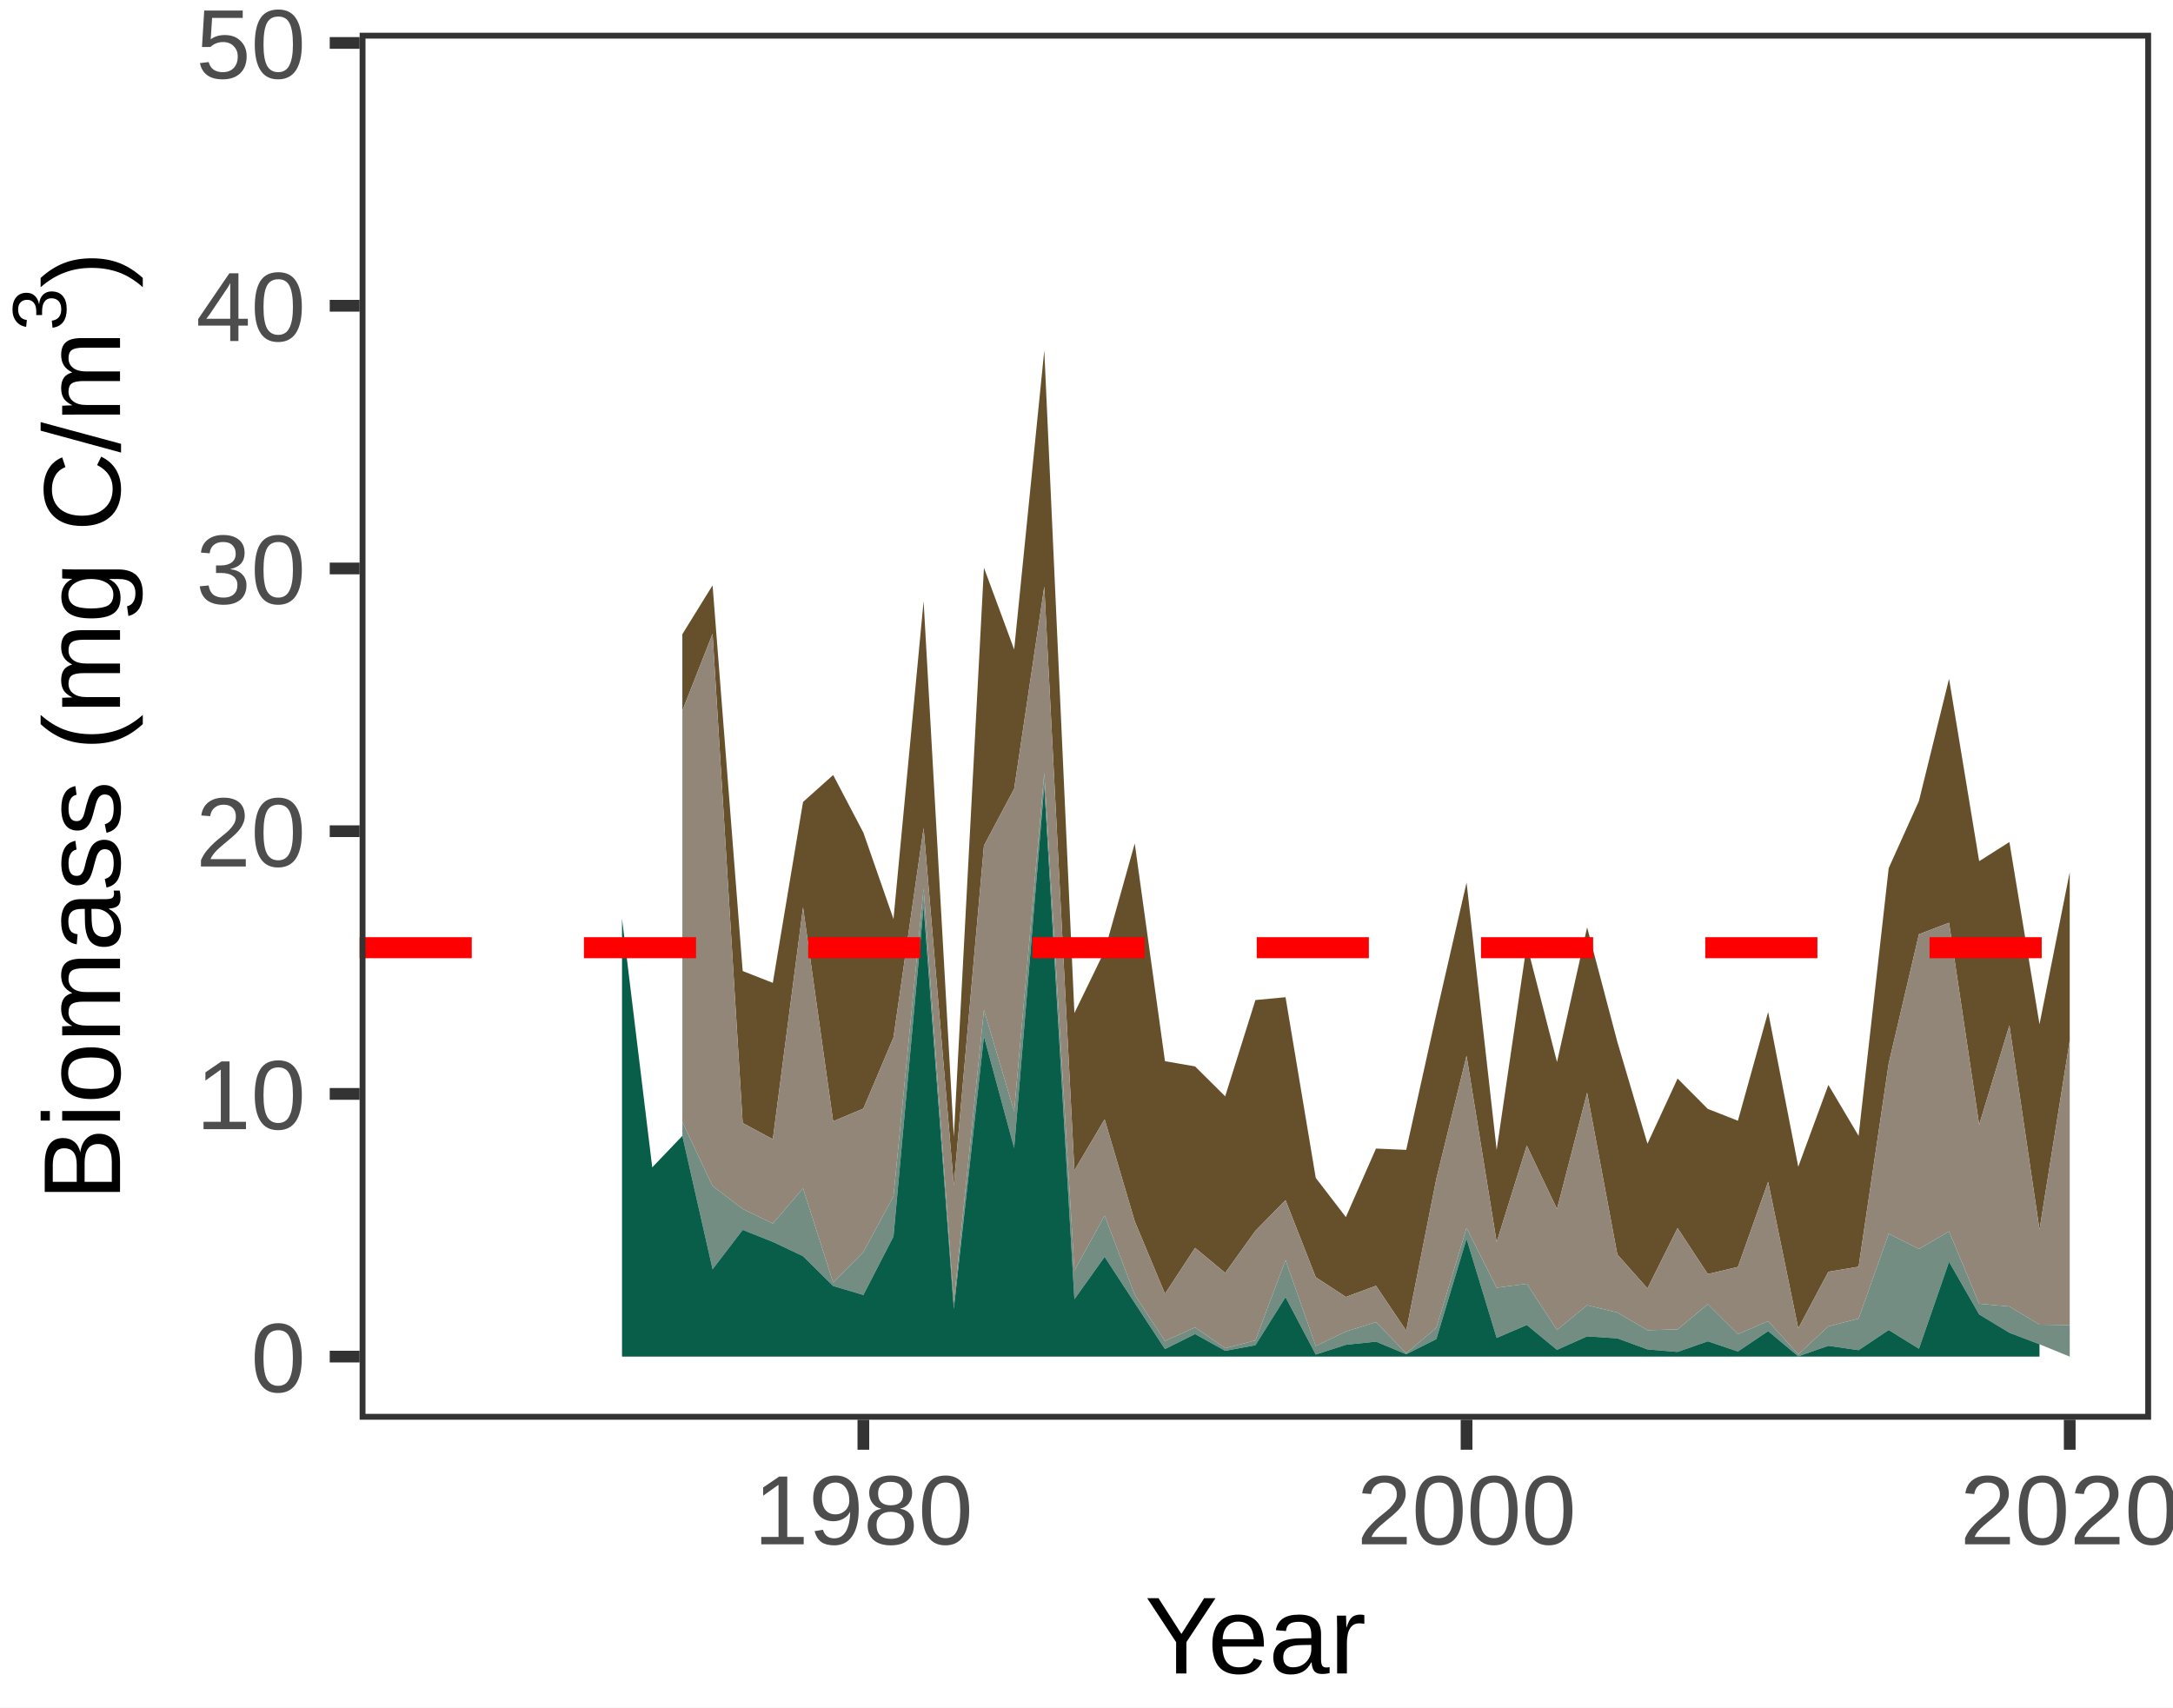
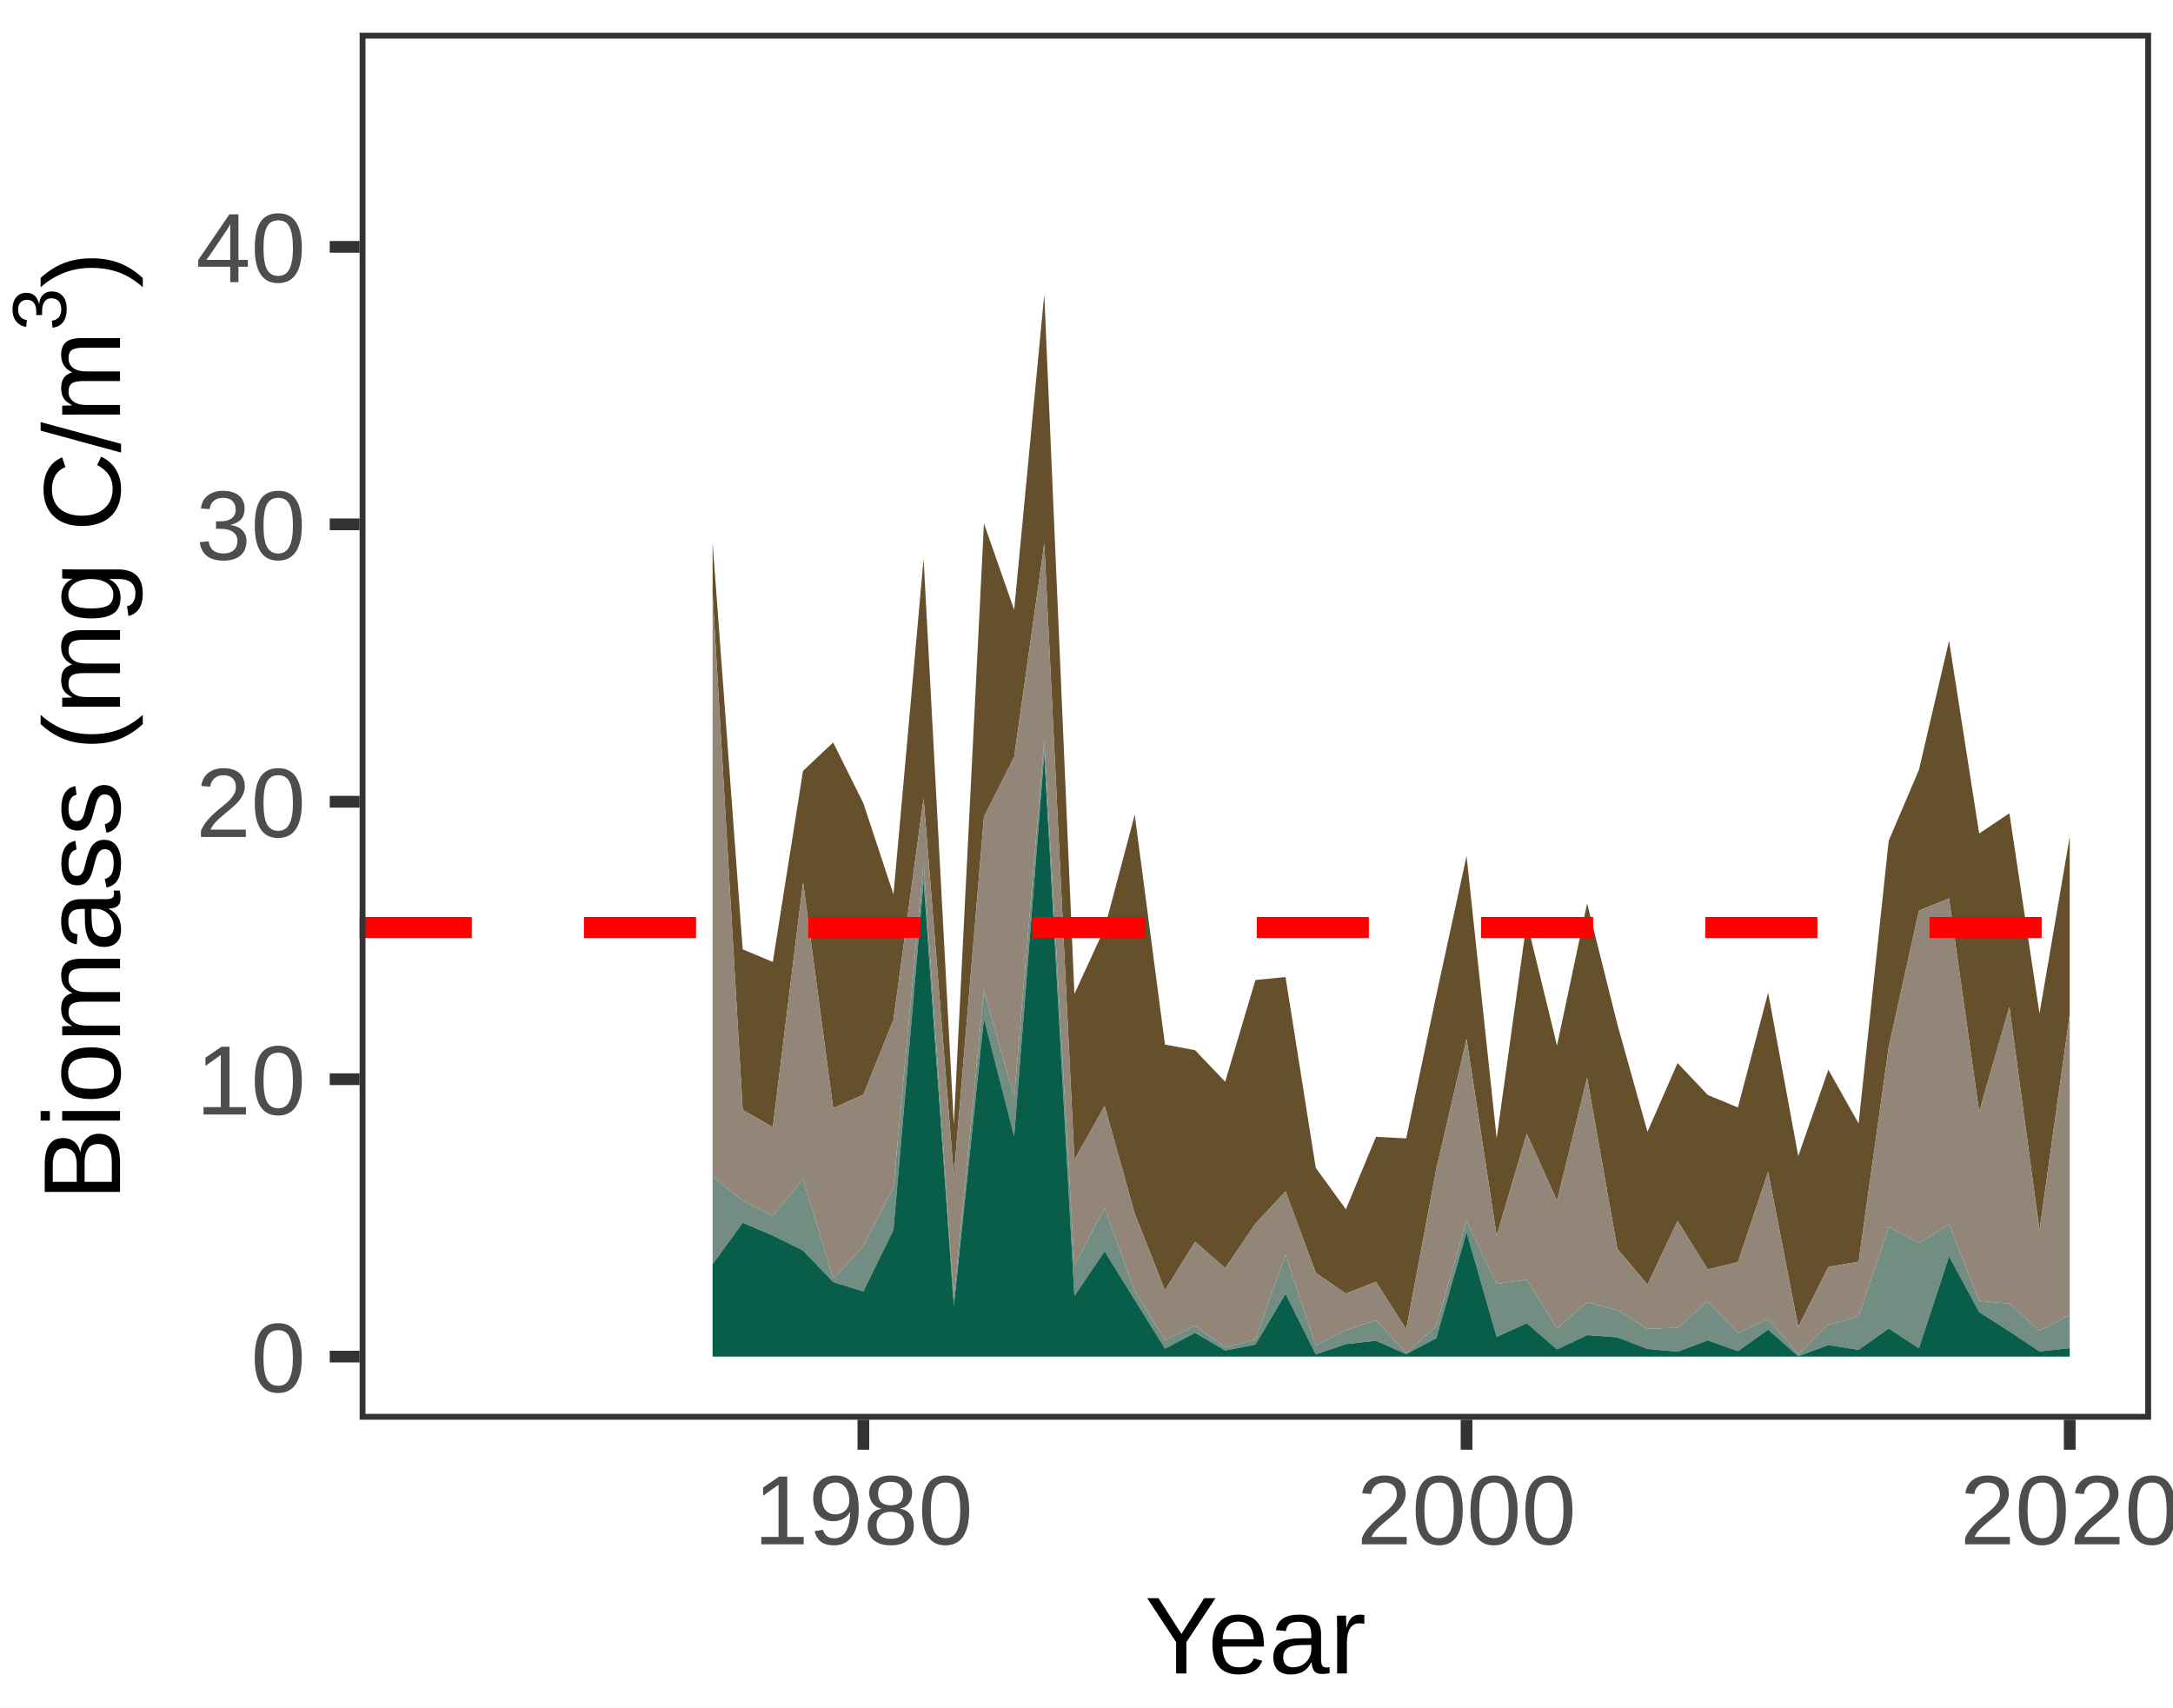
<svg xmlns="http://www.w3.org/2000/svg" class="svglite" width="198.43pt" height="155.91pt" viewBox="0 0 198.43 155.91">
  <defs>
    <style type="text/css">
    .svglite line, .svglite polyline, .svglite polygon, .svglite path, .svglite rect, .svglite circle {
      fill: none;
      stroke: #000000;
      stroke-linecap: round;
      stroke-linejoin: round;
      stroke-miterlimit: 10.00;
    }
  </style>
  </defs>
  <rect width="100%" height="100%" style="stroke: none; fill: #FFFFFF;" />
  <defs>
    <clipPath id="cpMC4wMHwxOTguNDN8MC4wMHwxNTUuOTE=">
      <rect x="0.00" y="0.00" width="198.43" height="155.91" />
    </clipPath>
  </defs>
  <g clip-path="url(#cpMC4wMHwxOTguNDN8MC4wMHwxNTUuOTE=)">
    <rect x="0.00" y="0.00" width="198.43" height="155.91" style="stroke-width: 1.07; stroke: #FFFFFF; fill: #FFFFFF;" />
  </g>
  <defs>
    <clipPath id="cpMzIuODR8MTk2LjQzfDIuOTl8MTI5LjY0">
      <rect x="32.84" y="2.99" width="163.59" height="126.65" />
    </clipPath>
  </defs>
  <g clip-path="url(#cpMzIuODR8MTk2LjQzfDIuOTl8MTI5LjY0)">
    <rect x="32.84" y="2.99" width="163.59" height="126.65" style="stroke-width: 1.07; stroke: none; fill: #FFFFFF;" />
-     <polygon points="62.31,57.91 65.07,53.45 67.82,88.67 70.57,89.75 73.33,73.23 76.08,70.77 78.84,76.03 81.59,83.92 84.34,54.89 87.10,103.82 89.85,51.84 92.61,59.31 95.36,32.00 98.11,92.51 100.87,86.83 103.62,77.02 106.38,96.90 109.13,97.38 111.88,100.11 114.64,91.32 117.39,91.06 120.15,107.56 122.90,111.14 125.65,104.88 128.41,105.00 131.16,92.61 133.92,80.59 136.67,105.01 139.42,86.24 142.18,96.98 144.93,84.68 147.69,95.14 150.44,104.44 153.19,98.49 155.95,101.26 158.70,102.34 161.46,92.41 164.21,106.54 166.96,99.07 169.72,103.72 172.47,79.27 175.23,73.14 177.98,61.98 180.73,78.64 183.49,76.89 186.24,93.53 189.00,79.64 189.00,95.02 186.24,112.28 183.49,93.63 180.73,102.70 177.98,84.26 175.23,85.31 172.47,97.10 169.72,115.67 166.96,116.13 164.21,121.30 161.46,107.91 158.70,115.69 155.95,116.34 153.19,112.14 150.44,117.65 147.69,114.55 144.93,99.78 142.18,110.40 139.42,104.60 136.67,113.42 133.92,96.41 131.16,107.64 128.41,121.51 125.65,117.41 122.90,118.43 120.15,116.63 117.39,109.59 114.64,112.39 111.88,116.23 109.13,113.95 106.38,118.14 103.62,111.52 100.87,102.21 98.11,106.87 95.36,53.56 92.61,72.02 89.85,77.22 87.10,108.24 84.34,75.60 81.59,94.73 78.84,101.23 76.08,102.39 73.33,82.85 70.57,104.03 67.82,102.55 65.07,57.87 62.31,64.89 " style="stroke-width: 0.00; stroke: none; fill: #664F2B;" />
-     <polyline points="62.31,57.91 65.07,53.45 67.82,88.67 70.57,89.75 73.33,73.23 76.08,70.77 78.84,76.03 81.59,83.92 84.34,54.89 87.10,103.82 89.85,51.84 92.61,59.31 95.36,32.00 98.11,92.51 100.87,86.83 103.62,77.02 106.38,96.90 109.13,97.38 111.88,100.11 114.64,91.32 117.39,91.06 120.15,107.56 122.90,111.14 125.65,104.88 128.41,105.00 131.16,92.61 133.92,80.59 136.67,105.01 139.42,86.24 142.18,96.98 144.93,84.68 147.69,95.14 150.44,104.44 153.19,98.49 155.95,101.26 158.70,102.34 161.46,92.41 164.21,106.54 166.96,99.07 169.72,103.72 172.47,79.27 175.23,73.14 177.98,61.98 180.73,78.64 183.49,76.89 186.24,93.53 189.00,79.64 " style="stroke-width: 1.07; stroke: none;" />
-     <polygon points="62.31,64.89 65.07,57.87 67.82,102.55 70.57,104.03 73.33,82.85 76.08,102.39 78.84,101.23 81.59,94.73 84.34,75.60 87.10,108.24 89.85,77.22 92.61,72.02 95.36,53.56 98.11,106.87 100.87,102.21 103.62,111.52 106.38,118.14 109.13,113.95 111.88,116.23 114.64,112.39 117.39,109.59 120.15,116.63 122.90,118.43 125.65,117.41 128.41,121.51 131.16,107.64 133.92,96.41 136.67,113.42 139.42,104.60 142.18,110.40 144.93,99.78 147.69,114.55 150.44,117.65 153.19,112.14 155.95,116.34 158.70,115.69 161.46,107.91 164.21,121.30 166.96,116.13 169.72,115.67 172.47,97.10 175.23,85.31 177.98,84.26 180.73,102.70 183.49,93.63 186.24,112.28 189.00,95.02 189.00,121.00 186.24,120.96 183.49,119.30 180.73,119.05 177.98,112.45 175.23,114.05 172.47,112.65 169.72,120.41 166.96,121.12 164.21,123.67 161.46,120.64 158.70,121.83 155.95,119.09 153.19,121.39 150.44,121.47 147.69,119.85 144.93,119.19 142.18,121.44 139.42,117.23 136.67,117.59 133.92,112.13 131.16,121.25 128.41,123.57 125.65,120.73 122.90,121.59 120.15,122.91 117.39,115.06 114.64,122.40 111.88,123.11 109.13,121.21 106.38,122.45 103.62,118.24 100.87,111.00 98.11,116.02 95.36,70.59 92.61,101.48 89.85,92.23 87.10,118.89 84.34,81.12 81.59,109.23 78.84,114.33 76.08,117.12 73.33,108.51 70.57,111.73 67.82,110.39 65.07,108.30 62.31,102.45 " style="stroke-width: 0.00; stroke: none; fill: #928678;" />
-     <polyline points="62.31,64.89 65.07,57.87 67.82,102.55 70.57,104.03 73.33,82.85 76.08,102.39 78.84,101.23 81.59,94.73 84.34,75.60 87.10,108.24 89.85,77.22 92.61,72.02 95.36,53.56 98.11,106.87 100.87,102.21 103.62,111.52 106.38,118.14 109.13,113.95 111.88,116.23 114.64,112.39 117.39,109.59 120.15,116.63 122.90,118.43 125.65,117.41 128.41,121.51 131.16,107.64 133.92,96.41 136.67,113.42 139.42,104.60 142.18,110.40 144.93,99.78 147.69,114.55 150.44,117.65 153.19,112.14 155.95,116.34 158.70,115.69 161.46,107.91 164.21,121.30 166.96,116.13 169.72,115.67 172.47,97.10 175.23,85.31 177.98,84.26 180.73,102.70 183.49,93.63 186.24,112.28 189.00,95.02 " style="stroke-width: 1.07; stroke: none;" />
-     <polygon points="62.31,102.45 65.07,108.30 67.82,110.39 70.57,111.73 73.33,108.51 76.08,117.12 78.84,114.33 81.59,109.23 84.34,81.12 87.10,118.89 89.85,92.23 92.61,101.48 95.36,70.59 98.11,116.02 100.87,111.00 103.62,118.24 106.38,122.45 109.13,121.21 111.88,123.11 114.64,122.40 117.39,115.06 120.15,122.91 122.90,121.59 125.65,120.73 128.41,123.57 131.16,121.25 133.92,112.13 136.67,117.59 139.42,117.23 142.18,121.44 144.93,119.19 147.69,119.85 150.44,121.47 153.19,121.39 155.95,119.09 158.70,121.83 161.46,120.64 164.21,123.67 166.96,121.12 169.72,120.41 172.47,112.65 175.23,114.05 177.98,112.45 180.73,119.05 183.49,119.30 186.24,120.96 189.00,121.00 189.00,123.88 186.24,122.75 183.49,121.70 180.73,120.03 177.98,115.22 175.23,123.16 172.47,121.45 169.72,123.29 166.96,122.89 164.21,123.85 161.46,121.55 158.70,123.41 155.95,122.48 153.19,123.45 150.44,123.22 147.69,122.21 144.93,122.03 142.18,123.26 139.42,120.99 136.67,122.17 133.92,113.12 131.16,122.28 128.41,123.66 125.65,122.51 122.90,122.80 120.15,123.69 117.39,118.45 114.64,122.84 111.88,123.35 109.13,121.82 106.38,123.19 103.62,118.98 100.87,114.77 98.11,118.64 95.36,71.75 92.61,104.84 89.85,94.64 87.10,119.51 84.34,82.76 81.59,112.91 78.84,118.25 76.08,117.43 73.33,114.71 70.57,113.40 67.82,112.31 65.07,115.90 62.31,103.72 " style="stroke-width: 0.00; stroke: none; fill: #748D83;" />
-     <polyline points="62.31,102.45 65.07,108.30 67.82,110.39 70.57,111.73 73.33,108.51 76.08,117.12 78.84,114.33 81.59,109.23 84.34,81.12 87.10,118.89 89.85,92.23 92.61,101.48 95.36,70.59 98.11,116.02 100.87,111.00 103.62,118.24 106.38,122.45 109.13,121.21 111.88,123.11 114.64,122.40 117.39,115.06 120.15,122.91 122.90,121.59 125.65,120.73 128.41,123.57 131.16,121.25 133.92,112.13 136.67,117.59 139.42,117.23 142.18,121.44 144.93,119.19 147.69,119.85 150.44,121.47 153.19,121.39 155.95,119.09 158.70,121.83 161.46,120.64 164.21,123.67 166.96,121.12 169.72,120.41 172.47,112.65 175.23,114.05 177.98,112.45 180.73,119.05 183.49,119.30 186.24,120.96 189.00,121.00 " style="stroke-width: 1.07; stroke: none;" />
-     <polygon points="56.80,83.89 59.56,106.60 62.31,103.72 65.07,115.90 67.82,112.31 70.57,113.40 73.33,114.71 76.08,117.43 78.84,118.25 81.59,112.91 84.34,82.76 87.10,119.51 89.85,94.64 92.61,104.84 95.36,71.75 98.11,118.64 100.87,114.77 103.62,118.98 106.38,123.19 109.13,121.82 111.88,123.35 114.64,122.84 117.39,118.45 120.15,123.69 122.90,122.80 125.65,122.51 128.41,123.66 131.16,122.28 133.92,113.12 136.67,122.17 139.42,120.99 142.18,123.26 144.93,122.03 147.69,122.21 150.44,123.22 153.19,123.45 155.95,122.48 158.70,123.41 161.46,121.55 164.21,123.85 166.96,122.89 169.72,123.29 172.47,121.45 175.23,123.16 177.98,115.22 180.73,120.03 183.49,121.70 186.24,122.75 186.24,123.88 183.49,123.88 180.73,123.88 177.98,123.88 175.23,123.88 172.47,123.88 169.72,123.88 166.96,123.88 164.21,123.88 161.46,123.88 158.70,123.88 155.95,123.88 153.19,123.88 150.44,123.88 147.69,123.88 144.93,123.88 142.18,123.88 139.42,123.88 136.67,123.88 133.92,123.88 131.16,123.88 128.41,123.88 125.65,123.88 122.90,123.88 120.15,123.88 117.39,123.88 114.64,123.88 111.88,123.88 109.13,123.88 106.38,123.88 103.62,123.88 100.87,123.88 98.11,123.88 95.36,123.88 92.61,123.88 89.85,123.88 87.10,123.88 84.34,123.88 81.59,123.88 78.84,123.88 76.08,123.88 73.33,123.88 70.57,123.88 67.82,123.88 65.07,123.88 62.31,123.88 59.56,123.88 56.80,123.88 " style="stroke-width: 0.00; stroke: none; fill: #095E49;" />
-     <polyline points="56.80,83.89 59.56,106.60 62.31,103.72 65.07,115.90 67.82,112.31 70.57,113.40 73.33,114.71 76.08,117.43 78.84,118.25 81.59,112.91 84.34,82.76 87.10,119.51 89.85,94.64 92.61,104.84 95.36,71.75 98.11,118.64 100.87,114.77 103.62,118.98 106.38,123.19 109.13,121.82 111.88,123.35 114.64,122.84 117.39,118.45 120.15,123.69 122.90,122.80 125.65,122.51 128.41,123.66 131.16,122.28 133.92,113.12 136.67,122.17 139.42,120.99 142.18,123.26 144.93,122.03 147.69,122.21 150.44,123.22 153.19,123.45 155.95,122.48 158.70,123.41 161.46,121.55 164.21,123.85 166.96,122.89 169.72,123.29 172.47,121.45 175.23,123.16 177.98,115.22 180.73,120.03 183.49,121.70 186.24,122.75 " style="stroke-width: 1.07; stroke: none;" />
-     <line x1="32.84" y1="86.54" x2="196.43" y2="86.54" style="stroke-width: 1.92; stroke: #FF0000; stroke-dasharray: 10.24,10.24; stroke-linecap: butt;" />
+     <polygon points="65.07,49.51 67.82,86.69 70.57,87.84 73.33,70.39 76.08,67.80 78.84,73.35 81.59,81.68 84.34,51.02 87.10,102.70 89.85,47.80 92.61,55.69 95.36,26.86 98.11,90.76 100.87,84.76 103.62,74.40 106.38,95.38 109.13,95.90 111.88,98.78 114.64,89.49 117.39,89.22 120.15,106.64 122.90,110.43 125.65,103.81 128.41,103.95 131.16,90.86 133.92,78.16 136.67,103.95 139.42,84.14 142.18,95.48 144.93,82.49 147.69,93.53 150.44,103.35 153.19,97.07 155.95,99.99 158.70,101.13 161.46,90.64 164.21,105.57 166.96,97.68 169.72,102.59 172.47,76.77 175.23,70.30 177.98,58.51 180.73,76.11 183.49,74.26 186.24,92.55 189.00,76.39 189.00,92.64 186.24,112.35 183.49,91.94 180.73,101.52 177.98,82.04 175.23,83.15 172.47,95.60 169.72,115.21 166.96,115.69 164.21,121.16 161.46,107.01 158.70,115.24 155.95,115.92 153.19,111.49 150.44,117.30 147.69,114.03 144.93,98.43 142.18,109.65 139.42,103.52 136.67,112.83 133.92,94.87 131.16,106.73 128.41,121.38 125.65,117.05 122.90,118.12 120.15,116.23 117.39,108.79 114.64,111.74 111.88,115.80 109.13,113.39 106.38,117.82 103.62,110.82 100.87,100.99 98.11,105.91 95.36,49.62 92.61,69.12 89.85,74.60 87.10,107.36 84.34,72.89 81.59,93.10 78.84,99.96 76.08,101.19 73.33,80.55 70.57,102.92 67.82,101.35 65.07,54.17 " style="stroke-width: 0.00; stroke: none; fill: #664F2B;" />
+     <polyline points="65.07,49.51 67.82,86.69 70.57,87.84 73.33,70.39 76.08,67.80 78.84,73.35 81.59,81.68 84.34,51.02 87.10,102.70 89.85,47.80 92.61,55.69 95.36,26.86 98.11,90.76 100.87,84.76 103.62,74.40 106.38,95.38 109.13,95.90 111.88,98.78 114.64,89.49 117.39,89.22 120.15,106.64 122.90,110.43 125.65,103.81 128.41,103.95 131.16,90.86 133.92,78.16 136.67,103.95 139.42,84.14 142.18,95.48 144.93,82.49 147.69,93.53 150.44,103.35 153.19,97.07 155.95,99.99 158.70,101.13 161.46,90.64 164.21,105.57 166.96,97.68 169.72,102.59 172.47,76.77 175.23,70.30 177.98,58.51 180.73,76.11 183.49,74.26 186.24,92.55 189.00,76.39 " style="stroke-width: 1.07; stroke: none;" />
+     <polygon points="65.07,54.17 67.82,101.35 70.57,102.92 73.33,80.55 76.08,101.19 78.84,99.96 81.59,93.10 84.34,72.89 87.10,107.36 89.85,74.60 92.61,69.12 95.36,49.62 98.11,105.91 100.87,100.99 103.62,110.82 106.38,117.82 109.13,113.39 111.88,115.80 114.64,111.74 117.39,108.79 120.15,116.23 122.90,118.12 125.65,117.05 128.41,121.38 131.16,106.73 133.92,94.87 136.67,112.83 139.42,103.52 142.18,109.65 144.93,98.43 147.69,114.03 150.44,117.30 153.19,111.49 155.95,115.92 158.70,115.24 161.46,107.01 164.21,121.16 166.96,115.69 169.72,115.21 172.47,95.60 175.23,83.15 177.98,82.04 180.73,101.52 183.49,91.94 186.24,112.35 189.00,92.64 189.00,120.07 186.24,121.52 183.49,119.05 180.73,118.78 177.98,111.81 175.23,113.50 172.47,112.02 169.72,120.22 166.96,120.97 164.21,123.66 161.46,120.45 158.70,121.72 155.95,118.82 153.19,121.25 150.44,121.33 147.69,119.63 144.93,118.92 142.18,121.30 139.42,116.85 136.67,117.24 133.92,111.47 131.16,121.10 128.41,123.55 125.65,120.56 122.90,121.46 120.15,122.85 117.39,114.57 114.64,122.31 111.88,123.06 109.13,121.06 106.38,122.37 103.62,117.92 100.87,110.28 98.11,115.57 95.36,67.60 92.61,100.22 89.85,90.45 87.10,118.61 84.34,78.72 81.59,108.40 78.84,113.80 76.08,116.74 73.33,107.65 70.57,111.05 67.82,109.63 65.07,107.43 " style="stroke-width: 0.00; stroke: none; fill: #928678;" />
+     <polyline points="65.07,54.17 67.82,101.35 70.57,102.92 73.33,80.55 76.08,101.19 78.84,99.96 81.59,93.10 84.34,72.89 87.10,107.36 89.85,74.60 92.61,69.12 95.36,49.62 98.11,105.91 100.87,100.99 103.62,110.82 106.38,117.82 109.13,113.39 111.88,115.80 114.64,111.74 117.39,108.79 120.15,116.23 122.90,118.12 125.65,117.05 128.41,121.38 131.16,106.73 133.92,94.87 136.67,112.83 139.42,103.52 142.18,109.65 144.93,98.43 147.69,114.03 150.44,117.30 153.19,111.49 155.95,115.92 158.70,115.24 161.46,107.01 164.21,121.16 166.96,115.69 169.72,115.21 172.47,95.60 175.23,83.15 177.98,82.04 180.73,101.52 183.49,91.94 186.24,112.35 189.00,92.64 " style="stroke-width: 1.07; stroke: none;" />
+     <polygon points="65.07,107.43 67.82,109.63 70.57,111.05 73.33,107.65 76.08,116.74 78.84,113.80 81.59,108.40 84.34,78.72 87.10,118.61 89.85,90.45 92.61,100.22 95.36,67.60 98.11,115.57 100.87,110.28 103.62,117.92 106.38,122.37 109.13,121.06 111.88,123.06 114.64,122.31 117.39,114.57 120.15,122.85 122.90,121.46 125.65,120.56 128.41,123.55 131.16,121.10 133.92,111.47 136.67,117.24 139.42,116.85 142.18,121.30 144.93,118.92 147.69,119.63 150.44,121.33 153.19,121.25 155.95,118.82 158.70,121.72 161.46,120.45 164.21,123.66 166.96,120.97 169.72,120.22 172.47,112.02 175.23,113.50 177.98,111.81 180.73,118.78 183.49,119.05 186.24,121.52 189.00,120.07 189.00,123.11 186.24,123.41 183.49,121.58 180.73,119.82 177.98,114.73 175.23,123.12 172.47,121.31 169.72,123.26 166.96,122.83 164.21,123.84 161.46,121.42 158.70,123.38 155.95,122.40 153.19,123.43 150.44,123.18 147.69,122.12 144.93,121.92 142.18,123.22 139.42,120.83 136.67,122.08 133.92,112.51 131.16,122.19 128.41,123.65 125.65,122.43 122.90,122.74 120.15,123.68 117.39,118.15 114.64,122.78 111.88,123.32 109.13,121.71 106.38,123.15 103.62,118.71 100.87,114.26 98.11,118.35 95.36,68.83 92.61,103.77 89.85,93.01 87.10,119.27 84.34,80.46 81.59,112.30 78.84,117.93 76.08,117.07 73.33,114.19 70.57,112.82 67.82,111.66 65.07,115.45 " style="stroke-width: 0.00; stroke: none; fill: #748D83;" />
+     <polyline points="65.07,107.43 67.82,109.63 70.57,111.05 73.33,107.65 76.08,116.74 78.84,113.80 81.59,108.40 84.34,78.72 87.10,118.61 89.85,90.45 92.61,100.22 95.36,67.60 98.11,115.57 100.87,110.28 103.62,117.92 106.38,122.37 109.13,121.06 111.88,123.06 114.64,122.31 117.39,114.57 120.15,122.85 122.90,121.46 125.65,120.56 128.41,123.55 131.16,121.10 133.92,111.47 136.67,117.24 139.42,116.85 142.18,121.30 144.93,118.92 147.69,119.63 150.44,121.33 153.19,121.25 155.95,118.82 158.70,121.72 161.46,120.45 164.21,123.66 166.96,120.97 169.72,120.22 172.47,112.02 175.23,113.50 177.98,111.81 180.73,118.78 183.49,119.05 186.24,121.52 189.00,120.07 " style="stroke-width: 1.07; stroke: none;" />
+     <polygon points="65.07,115.45 67.82,111.66 70.57,112.82 73.33,114.19 76.08,117.07 78.84,117.93 81.59,112.30 84.34,80.46 87.10,119.27 89.85,93.01 92.61,103.77 95.36,68.83 98.11,118.35 100.87,114.26 103.62,118.71 106.38,123.15 109.13,121.71 111.88,123.32 114.64,122.78 117.39,118.15 120.15,123.68 122.90,122.74 125.65,122.43 128.41,123.65 131.16,122.19 133.92,112.51 136.67,122.08 139.42,120.83 142.18,123.22 144.93,121.92 147.69,122.12 150.44,123.18 153.19,123.43 155.95,122.40 158.70,123.38 161.46,121.42 164.21,123.84 166.96,122.83 169.72,123.26 172.47,121.31 175.23,123.12 177.98,114.73 180.73,119.82 183.49,121.58 186.24,123.41 189.00,123.11 189.00,123.88 186.24,123.88 183.49,123.88 180.73,123.88 177.98,123.88 175.23,123.88 172.47,123.88 169.72,123.88 166.96,123.88 164.21,123.88 161.46,123.88 158.70,123.88 155.95,123.88 153.19,123.88 150.44,123.88 147.69,123.88 144.93,123.88 142.18,123.88 139.42,123.88 136.67,123.88 133.92,123.88 131.16,123.88 128.41,123.88 125.65,123.88 122.90,123.88 120.15,123.88 117.39,123.88 114.64,123.88 111.88,123.88 109.13,123.88 106.38,123.88 103.62,123.88 100.87,123.88 98.11,123.88 95.36,123.88 92.61,123.88 89.85,123.88 87.10,123.88 84.34,123.88 81.59,123.88 78.84,123.88 76.08,123.88 73.33,123.88 70.57,123.88 67.82,123.88 65.07,123.88 " style="stroke-width: 0.00; stroke: none; fill: #095E49;" />
+     <polyline points="65.07,115.45 67.82,111.66 70.57,112.82 73.33,114.19 76.08,117.07 78.84,117.93 81.59,112.30 84.34,80.46 87.10,119.27 89.85,93.01 92.61,103.77 95.36,68.83 98.11,118.35 100.87,114.26 103.62,118.71 106.38,123.15 109.13,121.71 111.88,123.32 114.64,122.78 117.39,118.15 120.15,123.68 122.90,122.74 125.65,122.43 128.41,123.65 131.16,122.19 133.92,112.51 136.67,122.08 139.42,120.83 142.18,123.22 144.93,121.92 147.69,122.12 150.44,123.18 153.19,123.43 155.95,122.40 158.70,123.38 161.46,121.42 164.21,123.84 166.96,122.83 169.72,123.26 172.47,121.31 175.23,123.12 177.98,114.73 180.73,119.82 183.49,121.58 186.24,123.41 189.00,123.11 " style="stroke-width: 1.07; stroke: none;" />
+     <line x1="32.84" y1="84.70" x2="196.43" y2="84.70" style="stroke-width: 1.92; stroke: #FF0000; stroke-dasharray: 10.24,10.24; stroke-linecap: butt;" />
    <rect x="32.84" y="2.99" width="163.59" height="126.65" style="stroke-width: 1.07; stroke: #333333;" />
  </g>
  <g clip-path="url(#cpMC4wMHwxOTguNDN8MC4wMHwxNTUuOTE=)">
    <text x="27.91" y="127.11" text-anchor="end" style="font-size: 9.00px; fill: #4D4D4D; font-family: Arial;" textLength="5.00px" lengthAdjust="spacingAndGlyphs">0</text>
-     <text x="27.91" y="103.11" text-anchor="end" style="font-size: 9.00px; fill: #4D4D4D; font-family: Arial;" textLength="10.01px" lengthAdjust="spacingAndGlyphs">10</text>
-     <text x="27.91" y="79.12" text-anchor="end" style="font-size: 9.00px; fill: #4D4D4D; font-family: Arial;" textLength="10.01px" lengthAdjust="spacingAndGlyphs">20</text>
-     <text x="27.91" y="55.13" text-anchor="end" style="font-size: 9.00px; fill: #4D4D4D; font-family: Arial;" textLength="10.01px" lengthAdjust="spacingAndGlyphs">30</text>
-     <text x="27.91" y="31.14" text-anchor="end" style="font-size: 9.00px; fill: #4D4D4D; font-family: Arial;" textLength="10.01px" lengthAdjust="spacingAndGlyphs">40</text>
-     <text x="27.91" y="7.15" text-anchor="end" style="font-size: 9.00px; fill: #4D4D4D; font-family: Arial;" textLength="10.01px" lengthAdjust="spacingAndGlyphs">50</text>
+     <text x="27.91" y="101.77" text-anchor="end" style="font-size: 9.00px; fill: #4D4D4D; font-family: Arial;" textLength="10.01px" lengthAdjust="spacingAndGlyphs">10</text>
+     <text x="27.91" y="76.43" text-anchor="end" style="font-size: 9.00px; fill: #4D4D4D; font-family: Arial;" textLength="10.01px" lengthAdjust="spacingAndGlyphs">20</text>
+     <text x="27.91" y="51.10" text-anchor="end" style="font-size: 9.00px; fill: #4D4D4D; font-family: Arial;" textLength="10.01px" lengthAdjust="spacingAndGlyphs">30</text>
+     <text x="27.91" y="25.76" text-anchor="end" style="font-size: 9.00px; fill: #4D4D4D; font-family: Arial;" textLength="10.01px" lengthAdjust="spacingAndGlyphs">40</text>
    <polyline points="30.11,123.88 32.84,123.88 " style="stroke-width: 1.07; stroke: #333333; stroke-linecap: butt;" />
-     <polyline points="30.11,99.89 32.84,99.89 " style="stroke-width: 1.07; stroke: #333333; stroke-linecap: butt;" />
-     <polyline points="30.11,75.90 32.84,75.90 " style="stroke-width: 1.07; stroke: #333333; stroke-linecap: butt;" />
-     <polyline points="30.11,51.91 32.84,51.91 " style="stroke-width: 1.07; stroke: #333333; stroke-linecap: butt;" />
-     <polyline points="30.11,27.92 32.84,27.92 " style="stroke-width: 1.07; stroke: #333333; stroke-linecap: butt;" />
-     <polyline points="30.11,3.92 32.84,3.92 " style="stroke-width: 1.07; stroke: #333333; stroke-linecap: butt;" />
+     <polyline points="30.11,98.55 32.84,98.55 " style="stroke-width: 1.07; stroke: #333333; stroke-linecap: butt;" />
+     <polyline points="30.11,73.21 32.84,73.21 " style="stroke-width: 1.07; stroke: #333333; stroke-linecap: butt;" />
+     <polyline points="30.11,47.88 32.84,47.88 " style="stroke-width: 1.07; stroke: #333333; stroke-linecap: butt;" />
+     <polyline points="30.11,22.54 32.84,22.54 " style="stroke-width: 1.07; stroke: #333333; stroke-linecap: butt;" />
    <polyline points="78.84,132.38 78.84,129.64 " style="stroke-width: 1.07; stroke: #333333; stroke-linecap: butt;" />
    <polyline points="133.92,132.38 133.92,129.64 " style="stroke-width: 1.07; stroke: #333333; stroke-linecap: butt;" />
    <polyline points="189.00,132.38 189.00,129.64 " style="stroke-width: 1.07; stroke: #333333; stroke-linecap: butt;" />
    <text x="78.84" y="141.02" text-anchor="middle" style="font-size: 9.00px; fill: #4D4D4D; font-family: Arial;" textLength="20.02px" lengthAdjust="spacingAndGlyphs">1980</text>
    <text x="133.92" y="141.02" text-anchor="middle" style="font-size: 9.00px; fill: #4D4D4D; font-family: Arial;" textLength="20.02px" lengthAdjust="spacingAndGlyphs">2000</text>
    <text x="189.00" y="141.02" text-anchor="middle" style="font-size: 9.00px; fill: #4D4D4D; font-family: Arial;" textLength="20.02px" lengthAdjust="spacingAndGlyphs">2020</text>
    <text x="114.64" y="152.81" text-anchor="middle" style="font-size: 10.00px; font-family: Arial;" textLength="20.22px" lengthAdjust="spacingAndGlyphs">Year</text>
    <text transform="translate(10.96,109.67) rotate(-90)" style="font-size: 10.00px; font-family: Arial;" textLength="79.48px" lengthAdjust="spacingAndGlyphs">Biomass (mg C/m</text>
    <text transform="translate(6.03,30.19) rotate(-90)" style="font-size: 7.00px; font-family: Arial;" textLength="3.90px" lengthAdjust="spacingAndGlyphs">3</text>
    <text transform="translate(10.96,26.29) rotate(-90)" style="font-size: 10.00px; font-family: Arial;" textLength="3.33px" lengthAdjust="spacingAndGlyphs">)</text>
  </g>
</svg>
